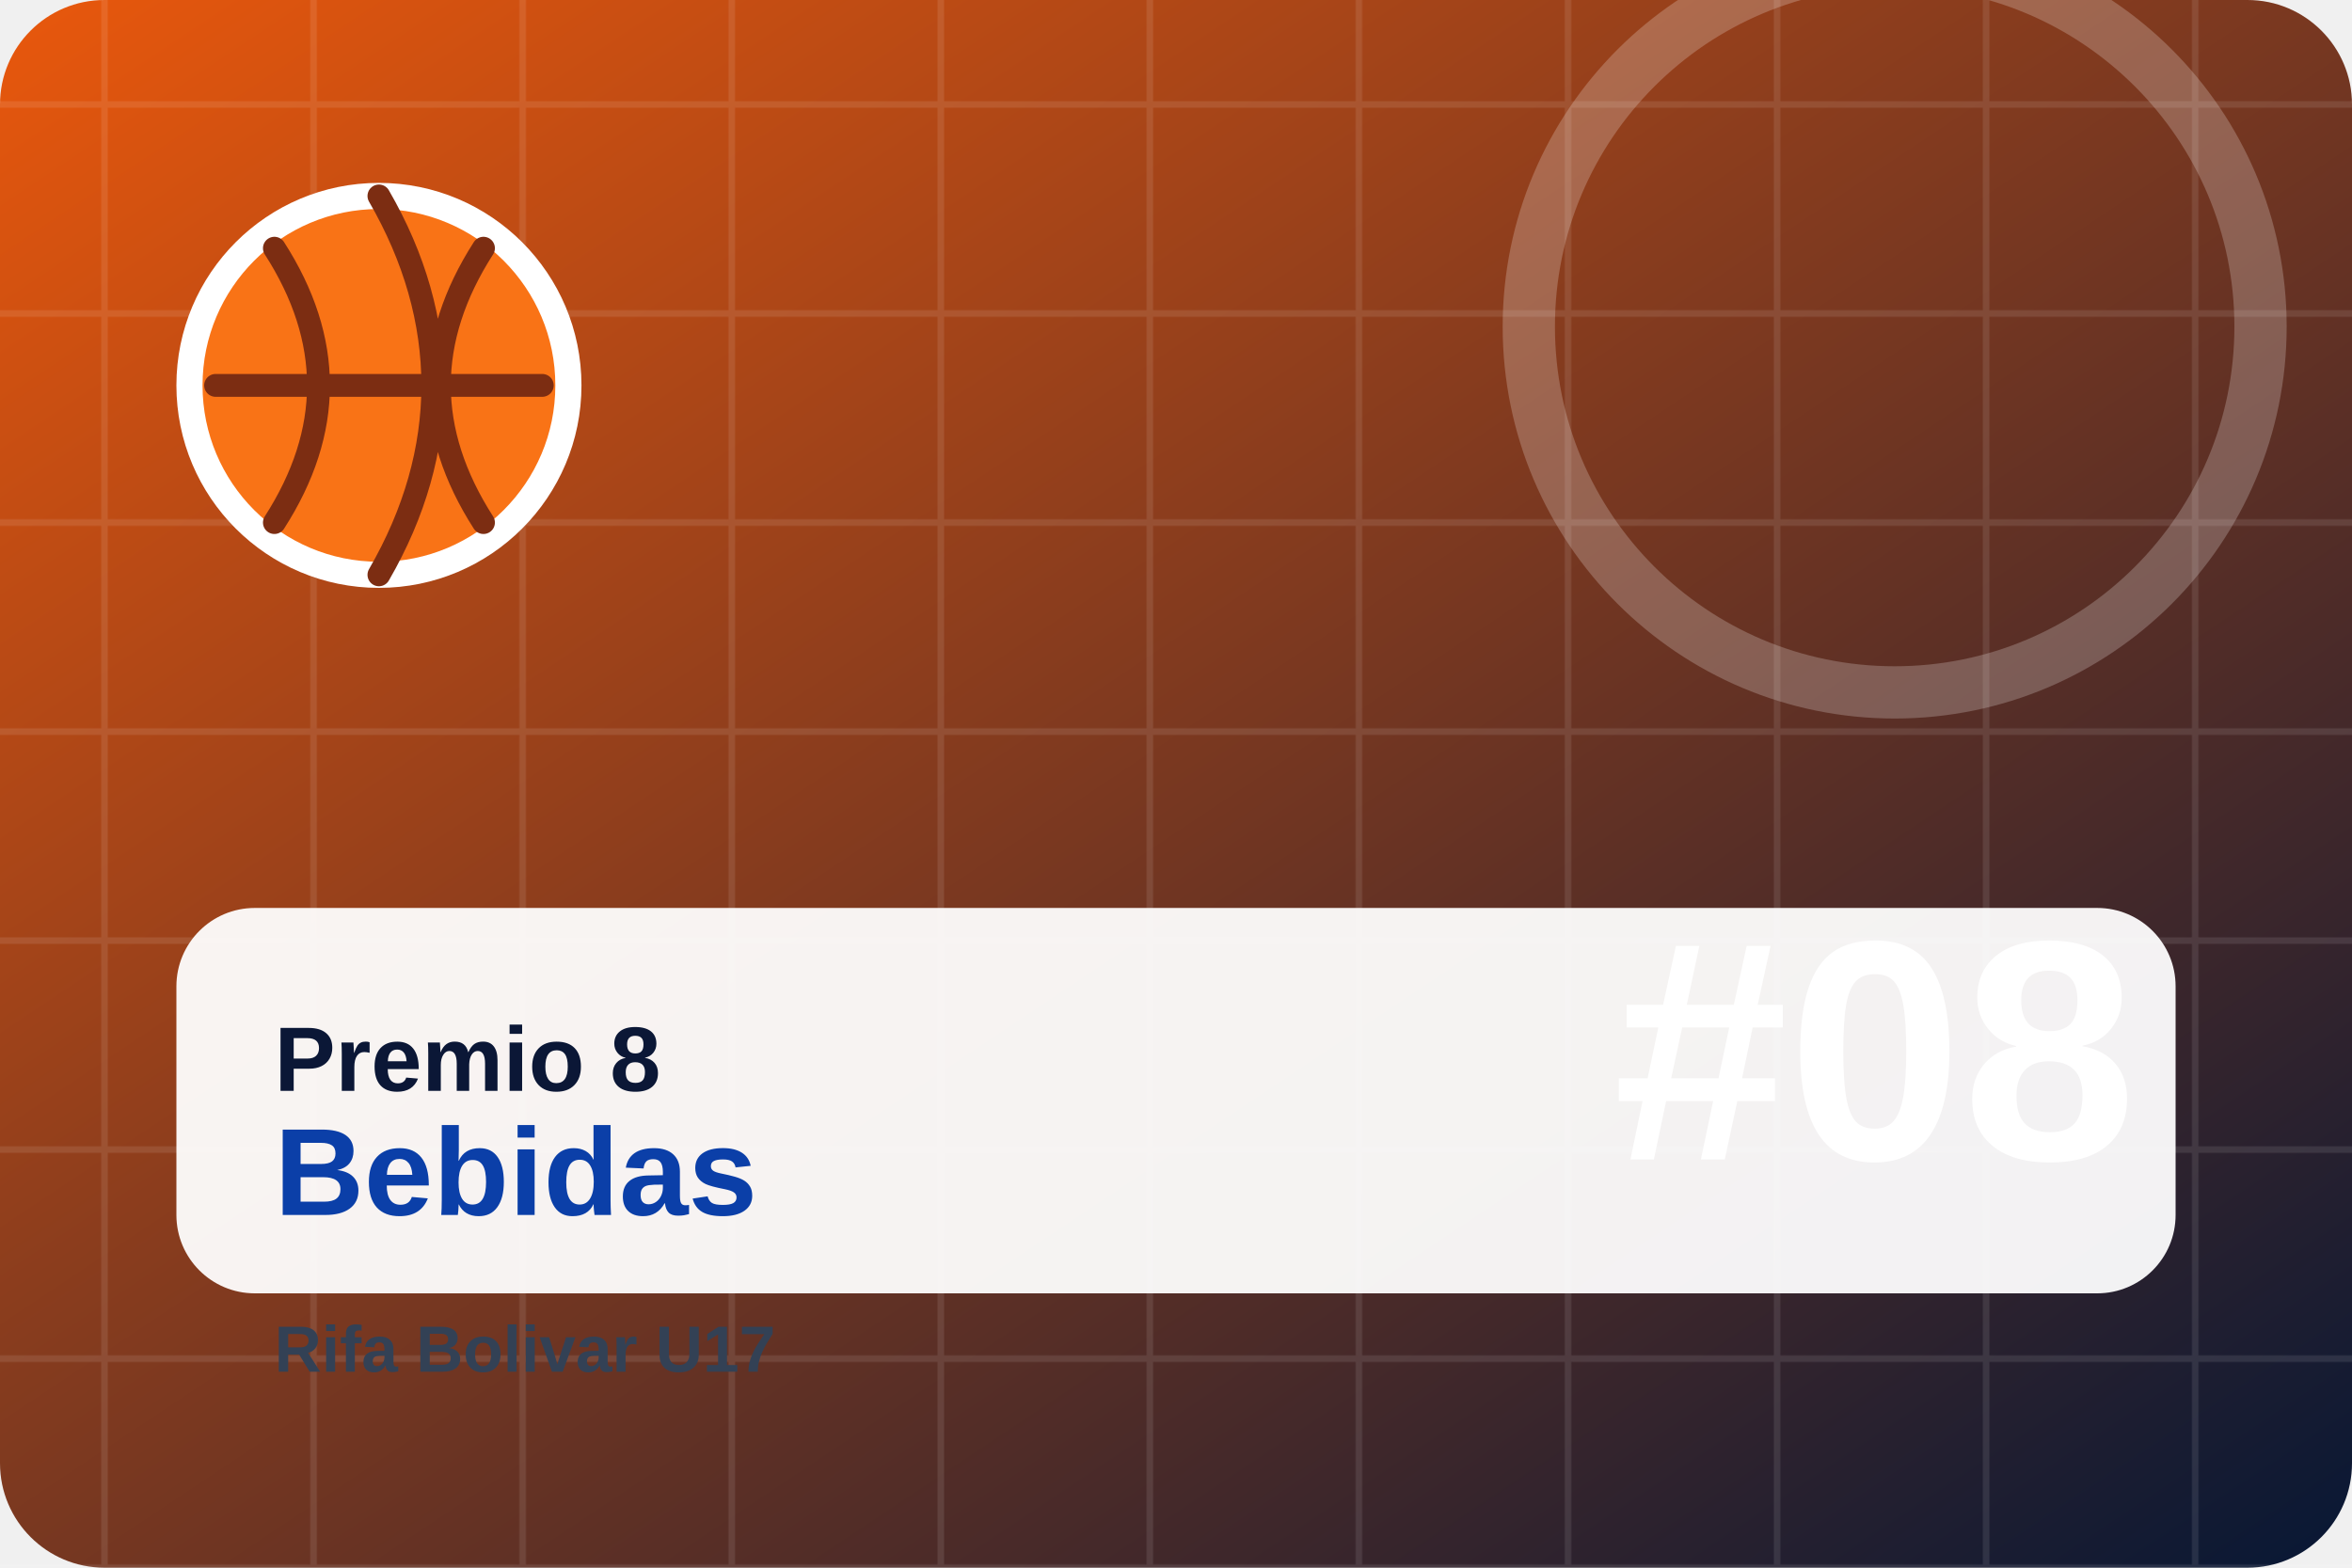
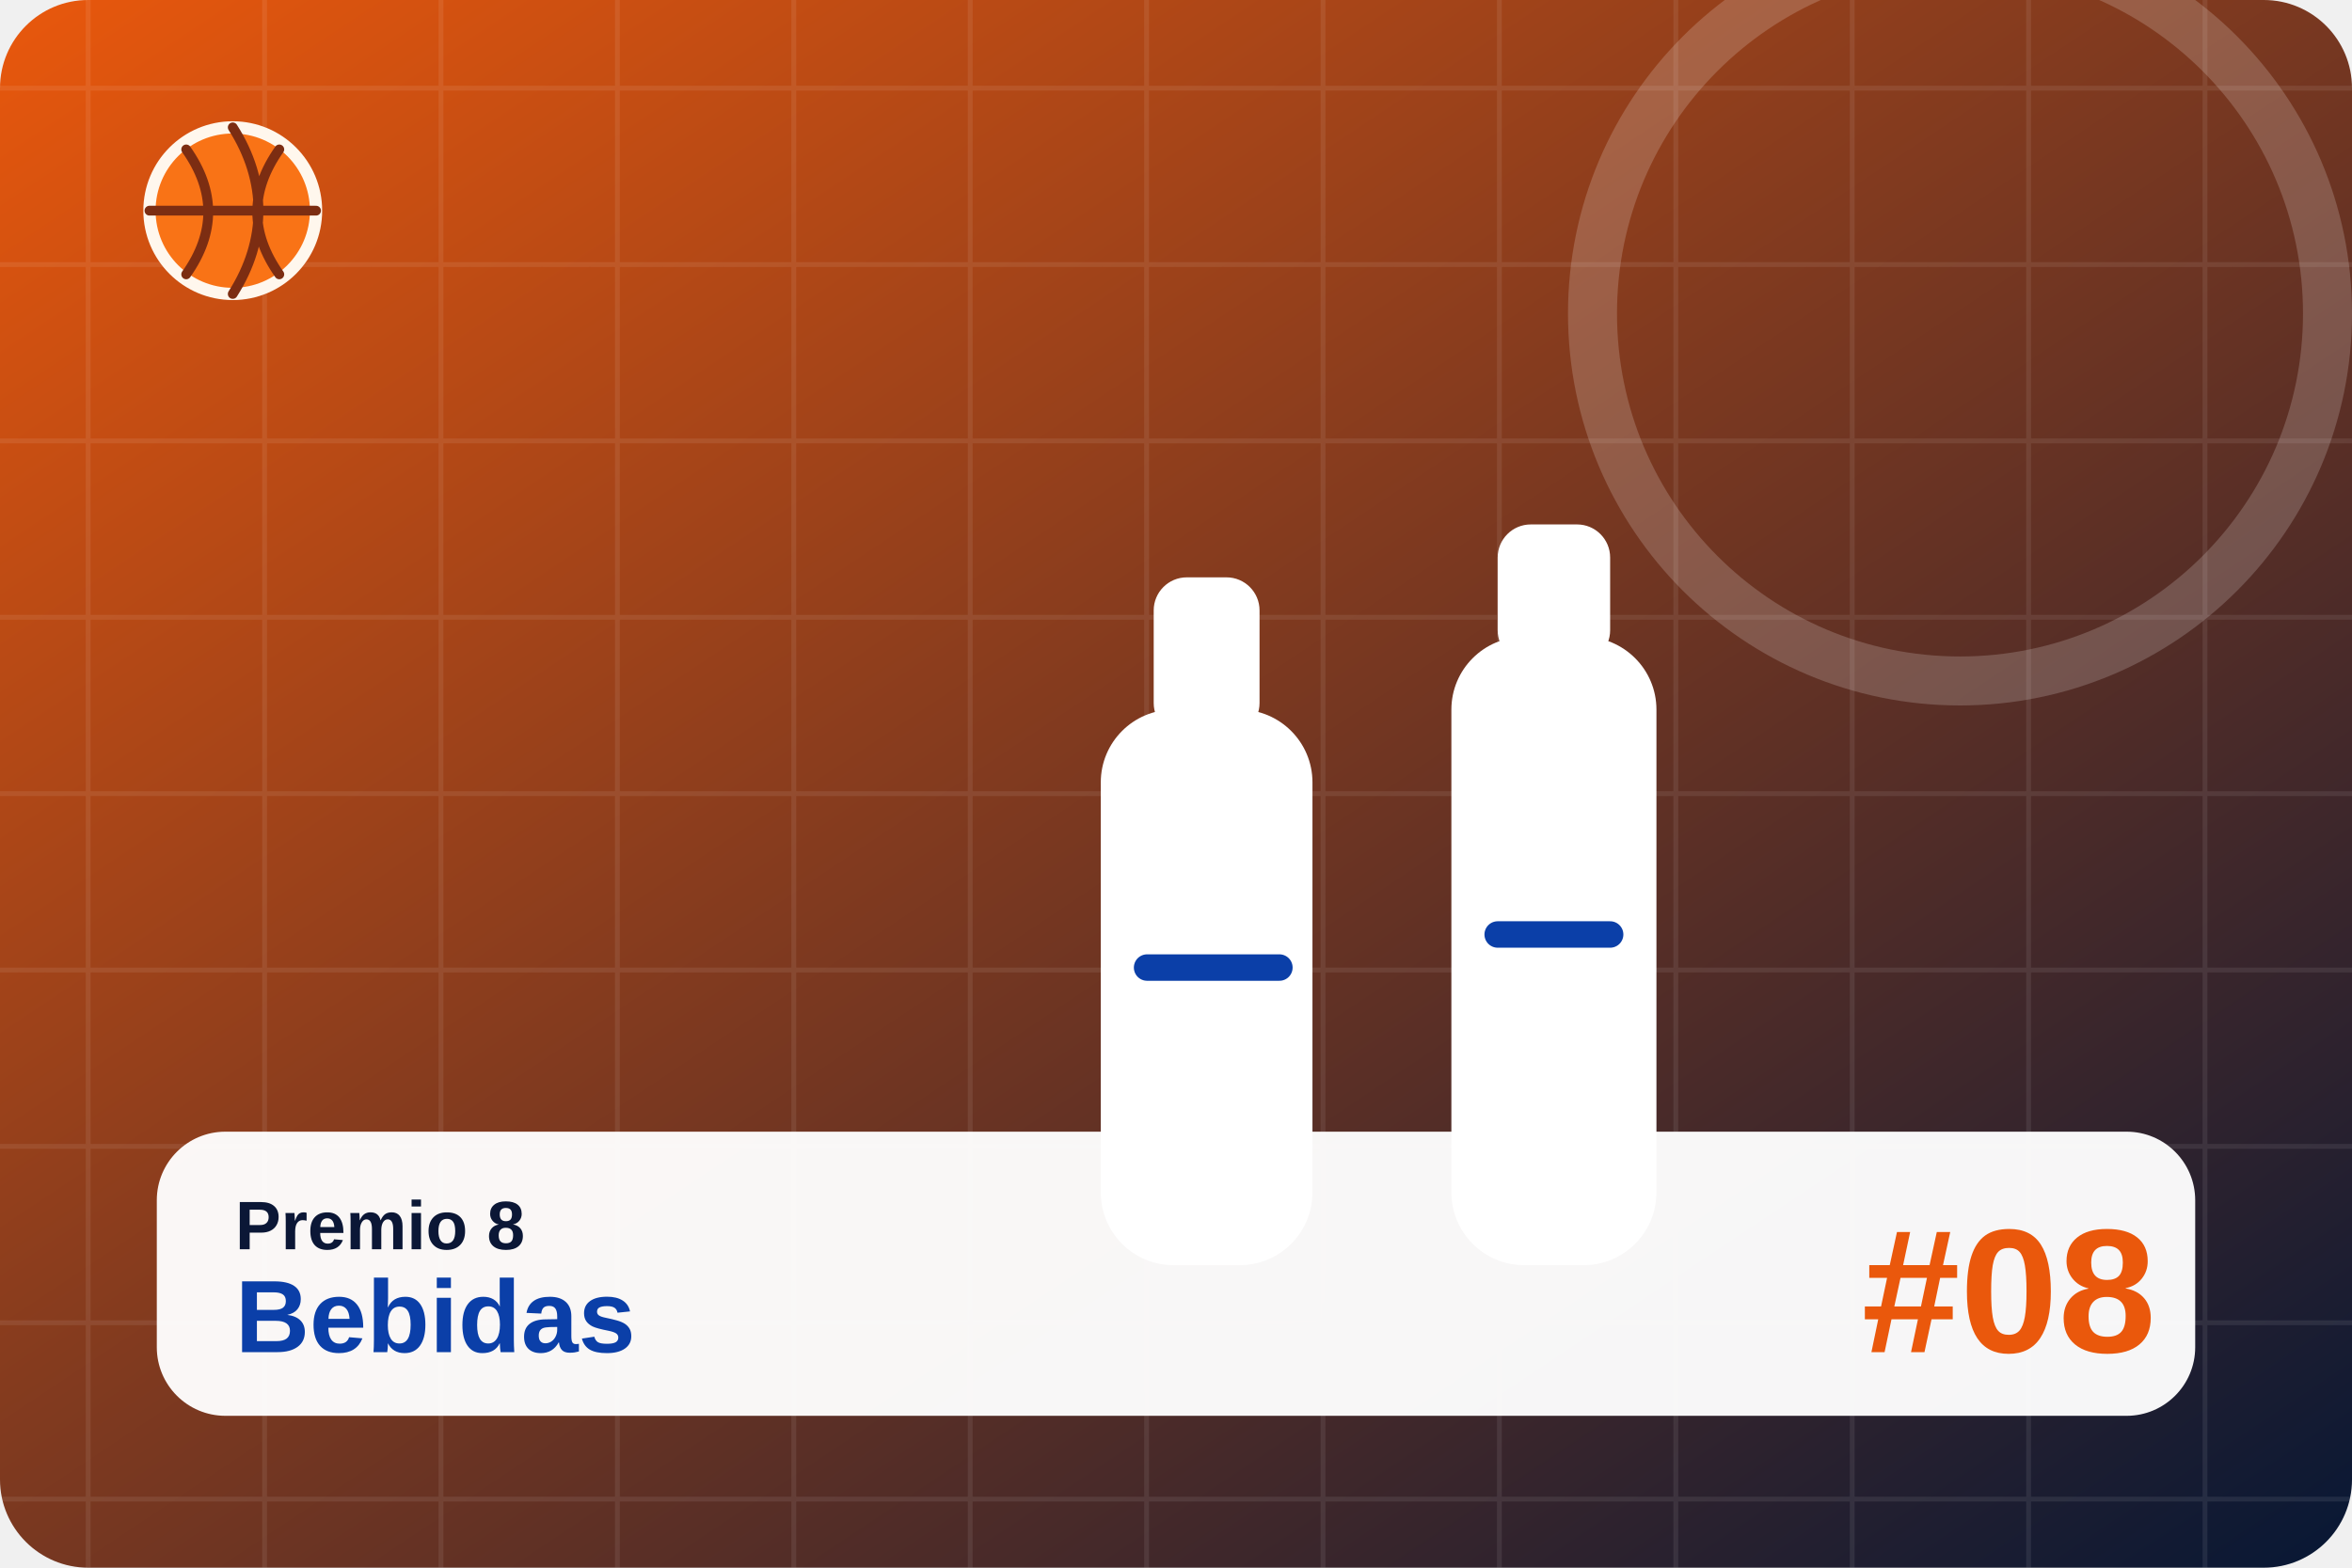
- <svg xmlns="http://www.w3.org/2000/svg" width="720" height="480" viewBox="0 0 720 480" role="img" aria-label="Premio 8 Bebidas">
+ <svg xmlns="http://www.w3.org/2000/svg" width="960" height="640" viewBox="0 0 960 640" role="img" aria-label="Premio 8 Bebidas">
  <defs>
    <linearGradient id="bg" x1="0" x2="1" y1="0" y2="1">
      <stop offset="0" stop-color="#ea580c" />
      <stop offset="1" stop-color="#061735" />
    </linearGradient>
-     <pattern id="court" width="64" height="64" patternUnits="userSpaceOnUse">
-       <path d="M0 32h64M32 0v64" stroke="rgba(255,255,255,.1)" stroke-width="2" />
+     <pattern id="court" width="72" height="72" patternUnits="userSpaceOnUse">
+       <path d="M0 36h72M36 0v72" stroke="rgba(255,255,255,.08)" stroke-width="2" />
    </pattern>
  </defs>
-   <rect width="720" height="480" rx="32" fill="url(#bg)" />
-   <rect width="720" height="480" fill="url(#court)" />
-   <circle cx="580" cy="100" r="112" fill="none" stroke="rgba(255,255,255,.22)" stroke-width="16" />
-   <circle cx="116" cy="118" r="58" fill="#f97316" stroke="#fff" stroke-width="8" />
-   <path d="M66 118h100M116 60c22 38 22 78 0 116M84 76c18 28 18 56 0 84M148 76c-18 28-18 56 0 84" stroke="#7c2d12" stroke-width="7" fill="none" stroke-linecap="round" />
-   <rect x="54" y="278" width="612" height="118" rx="24" fill="rgba(255,255,255,.94)" />
-   <text x="84" y="334" fill="#0b1736" font-family="Arial, sans-serif" font-size="28" font-weight="800">Premio 8</text>
-   <text x="84" y="372" fill="#0b3fa8" font-family="Arial, sans-serif" font-size="38" font-weight="900">Bebidas</text>
-   <text x="84" y="420" fill="#334155" font-family="Arial, sans-serif" font-size="20" font-weight="700">Rifa Bolivar U17</text>
-   <text x="574" y="355" text-anchor="middle" fill="#fff" font-family="Arial, sans-serif" font-size="96" font-weight="900">#08</text>
+   <rect width="960" height="640" rx="36" fill="url(#bg)" />
+   <rect width="960" height="640" fill="url(#court)" />
+   <circle cx="800" cy="128" r="150" fill="none" stroke="rgba(255,255,255,.18)" stroke-width="20" />
+   <circle cx="95" cy="86" r="34" fill="#f97316" stroke="#fff7ed" stroke-width="5" />
+   <path d="M61 86h68M95 52c14 22 14 46 0 68M76 61c12 17 12 34 0 51M114 61c-12 17-12 34 0 51" fill="none" stroke="#7c2d12" stroke-width="4" stroke-linecap="round" />
+   <g transform="translate(182 44) scale(1.35)">
+     <rect x="198" y="182" width="64" height="168" rx="22" fill="#fff" />
+     <rect x="214" y="142" width="32" height="48" rx="10" fill="#fff" />
+     <rect x="304" y="160" width="62" height="190" rx="22" fill="#fff" />
+     <rect x="318" y="126" width="34" height="42" rx="10" fill="#fff" />
+     <path d="M212 260h40M318 250h34" stroke="#0b3fa8" stroke-width="8" stroke-linecap="round" />
+   </g>
+   <rect x="64" y="462" width="832" height="116" rx="28" fill="rgba(255,255,255,.96)" />
+   <text x="96" y="510" fill="#0b1736" font-family="Arial, sans-serif" font-size="28" font-weight="900">Premio 8</text>
+   <text x="96" y="552" fill="#0b3fa8" font-family="Arial, sans-serif" font-size="42" font-weight="900">Bebidas</text>
+   <text x="820" y="552" text-anchor="middle" fill="#ea580c" font-family="Arial, sans-serif" font-size="72" font-weight="900">#08</text>
</svg>
